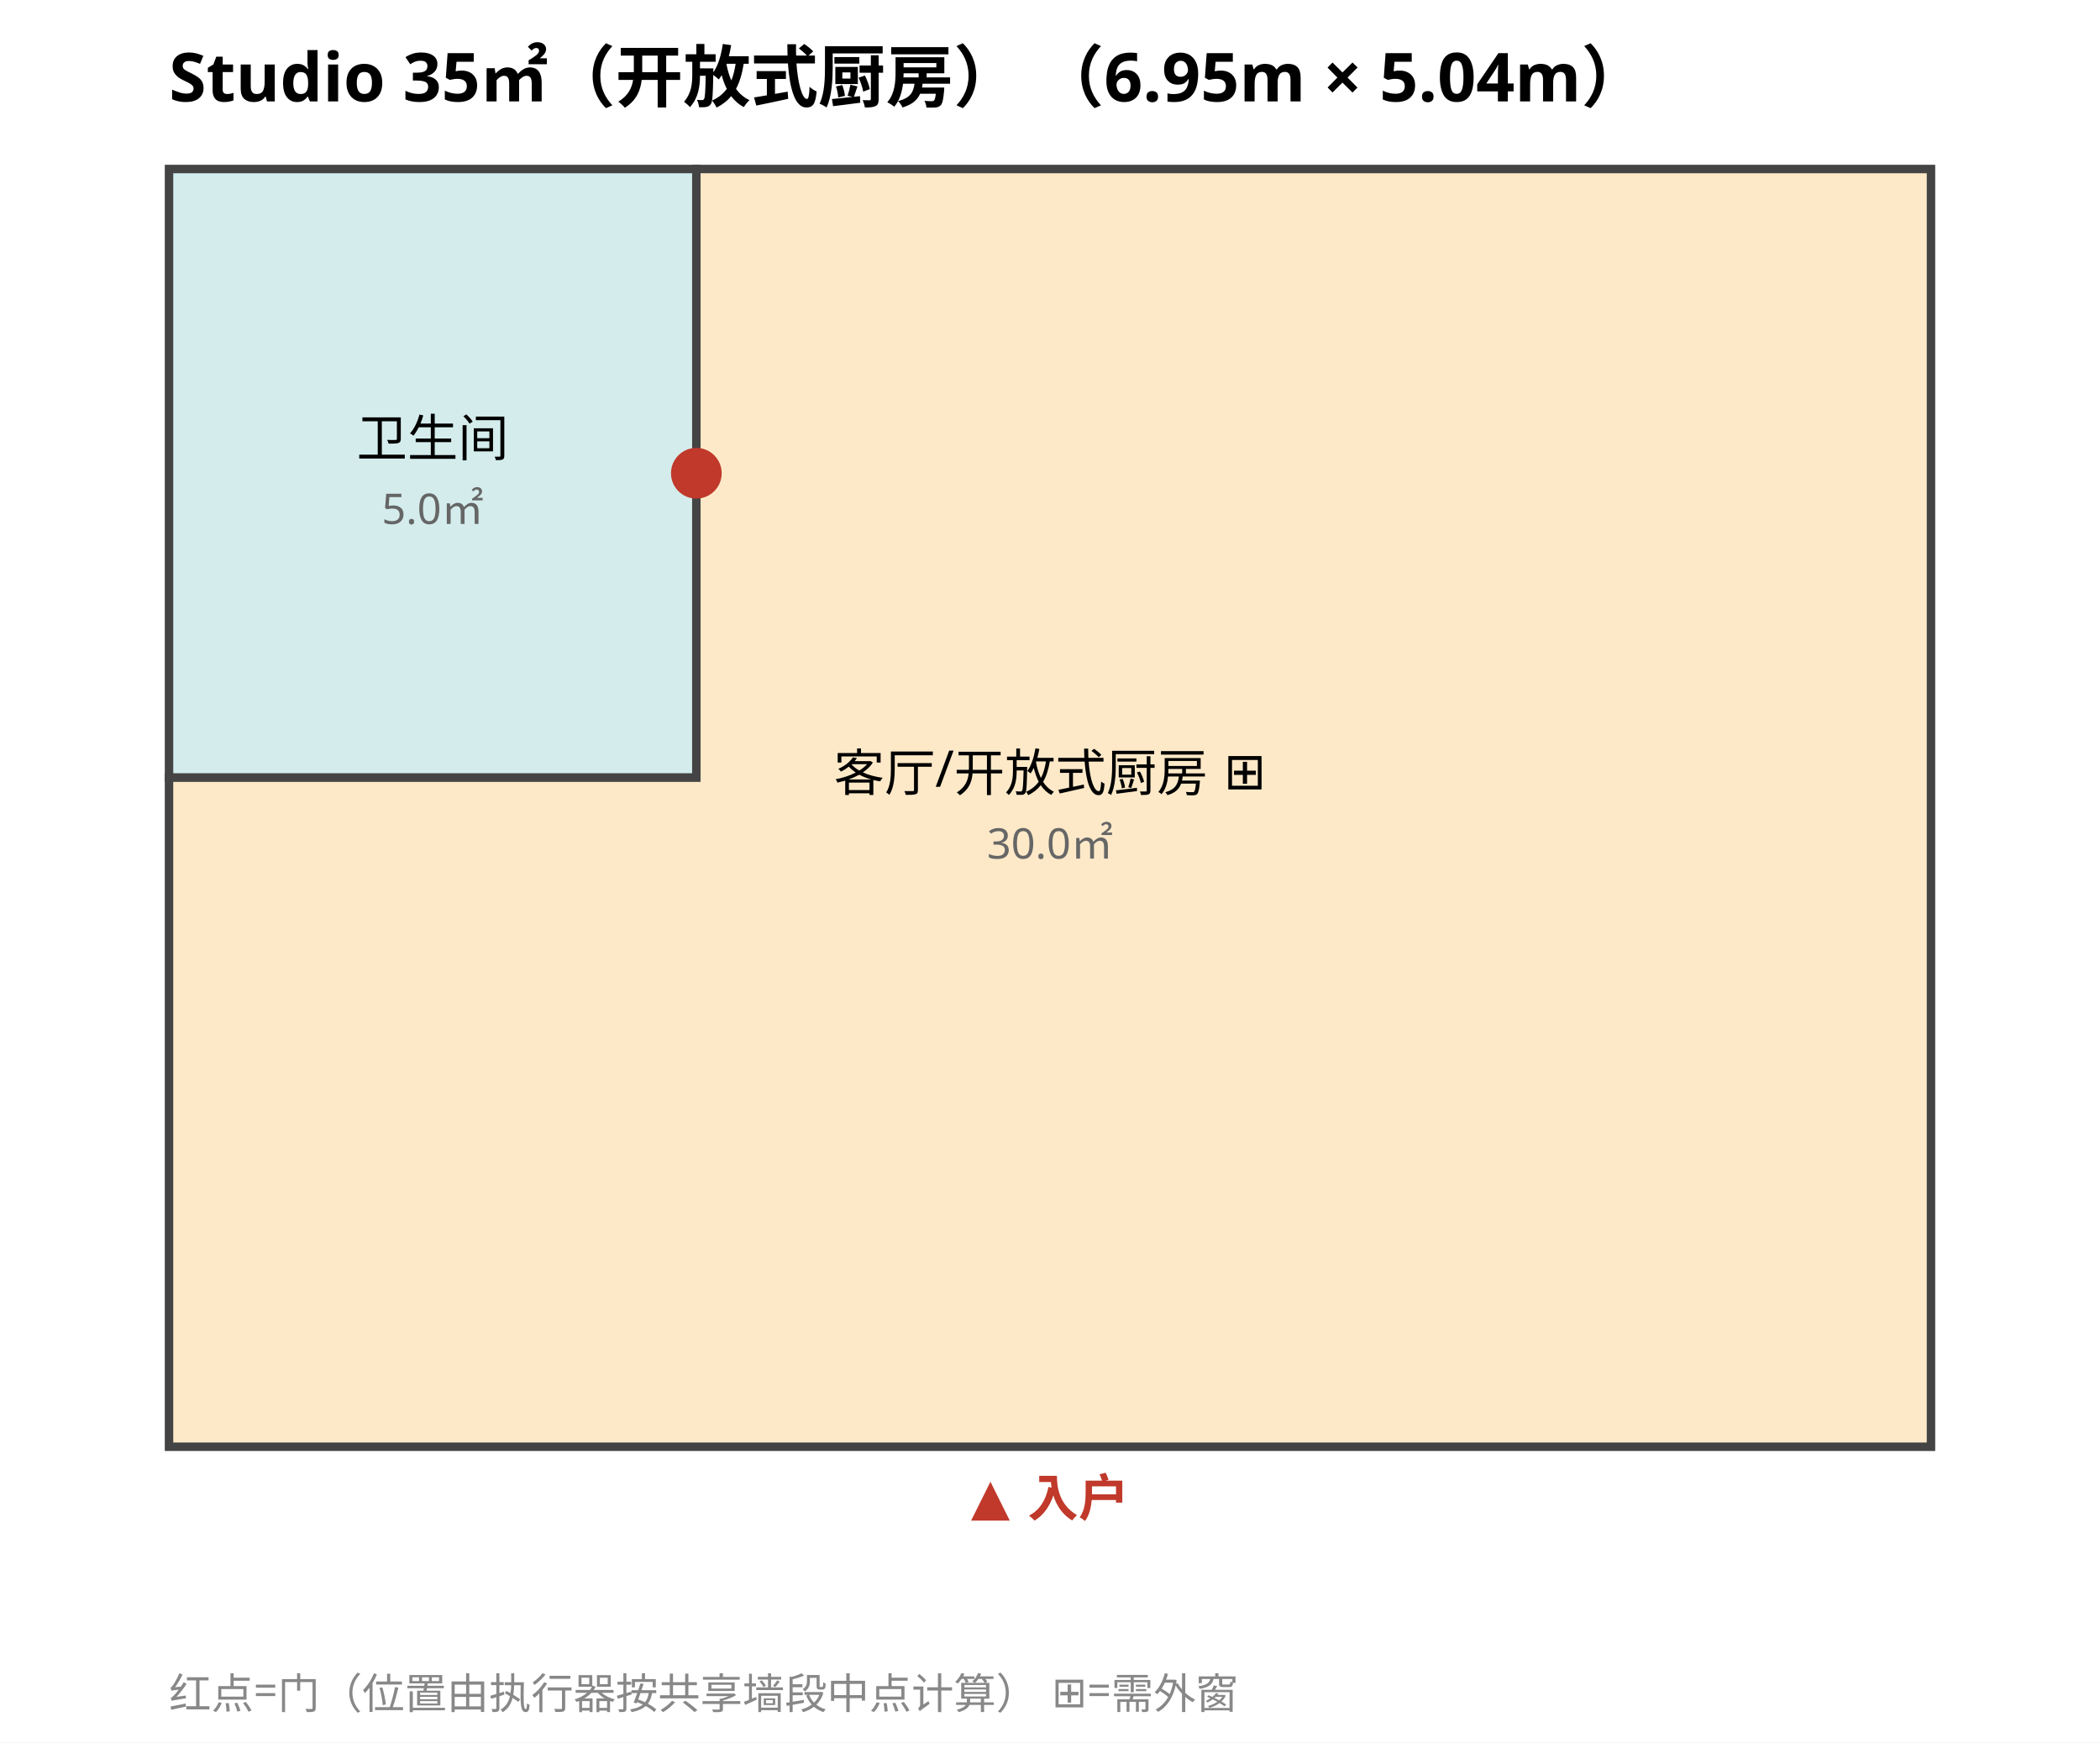
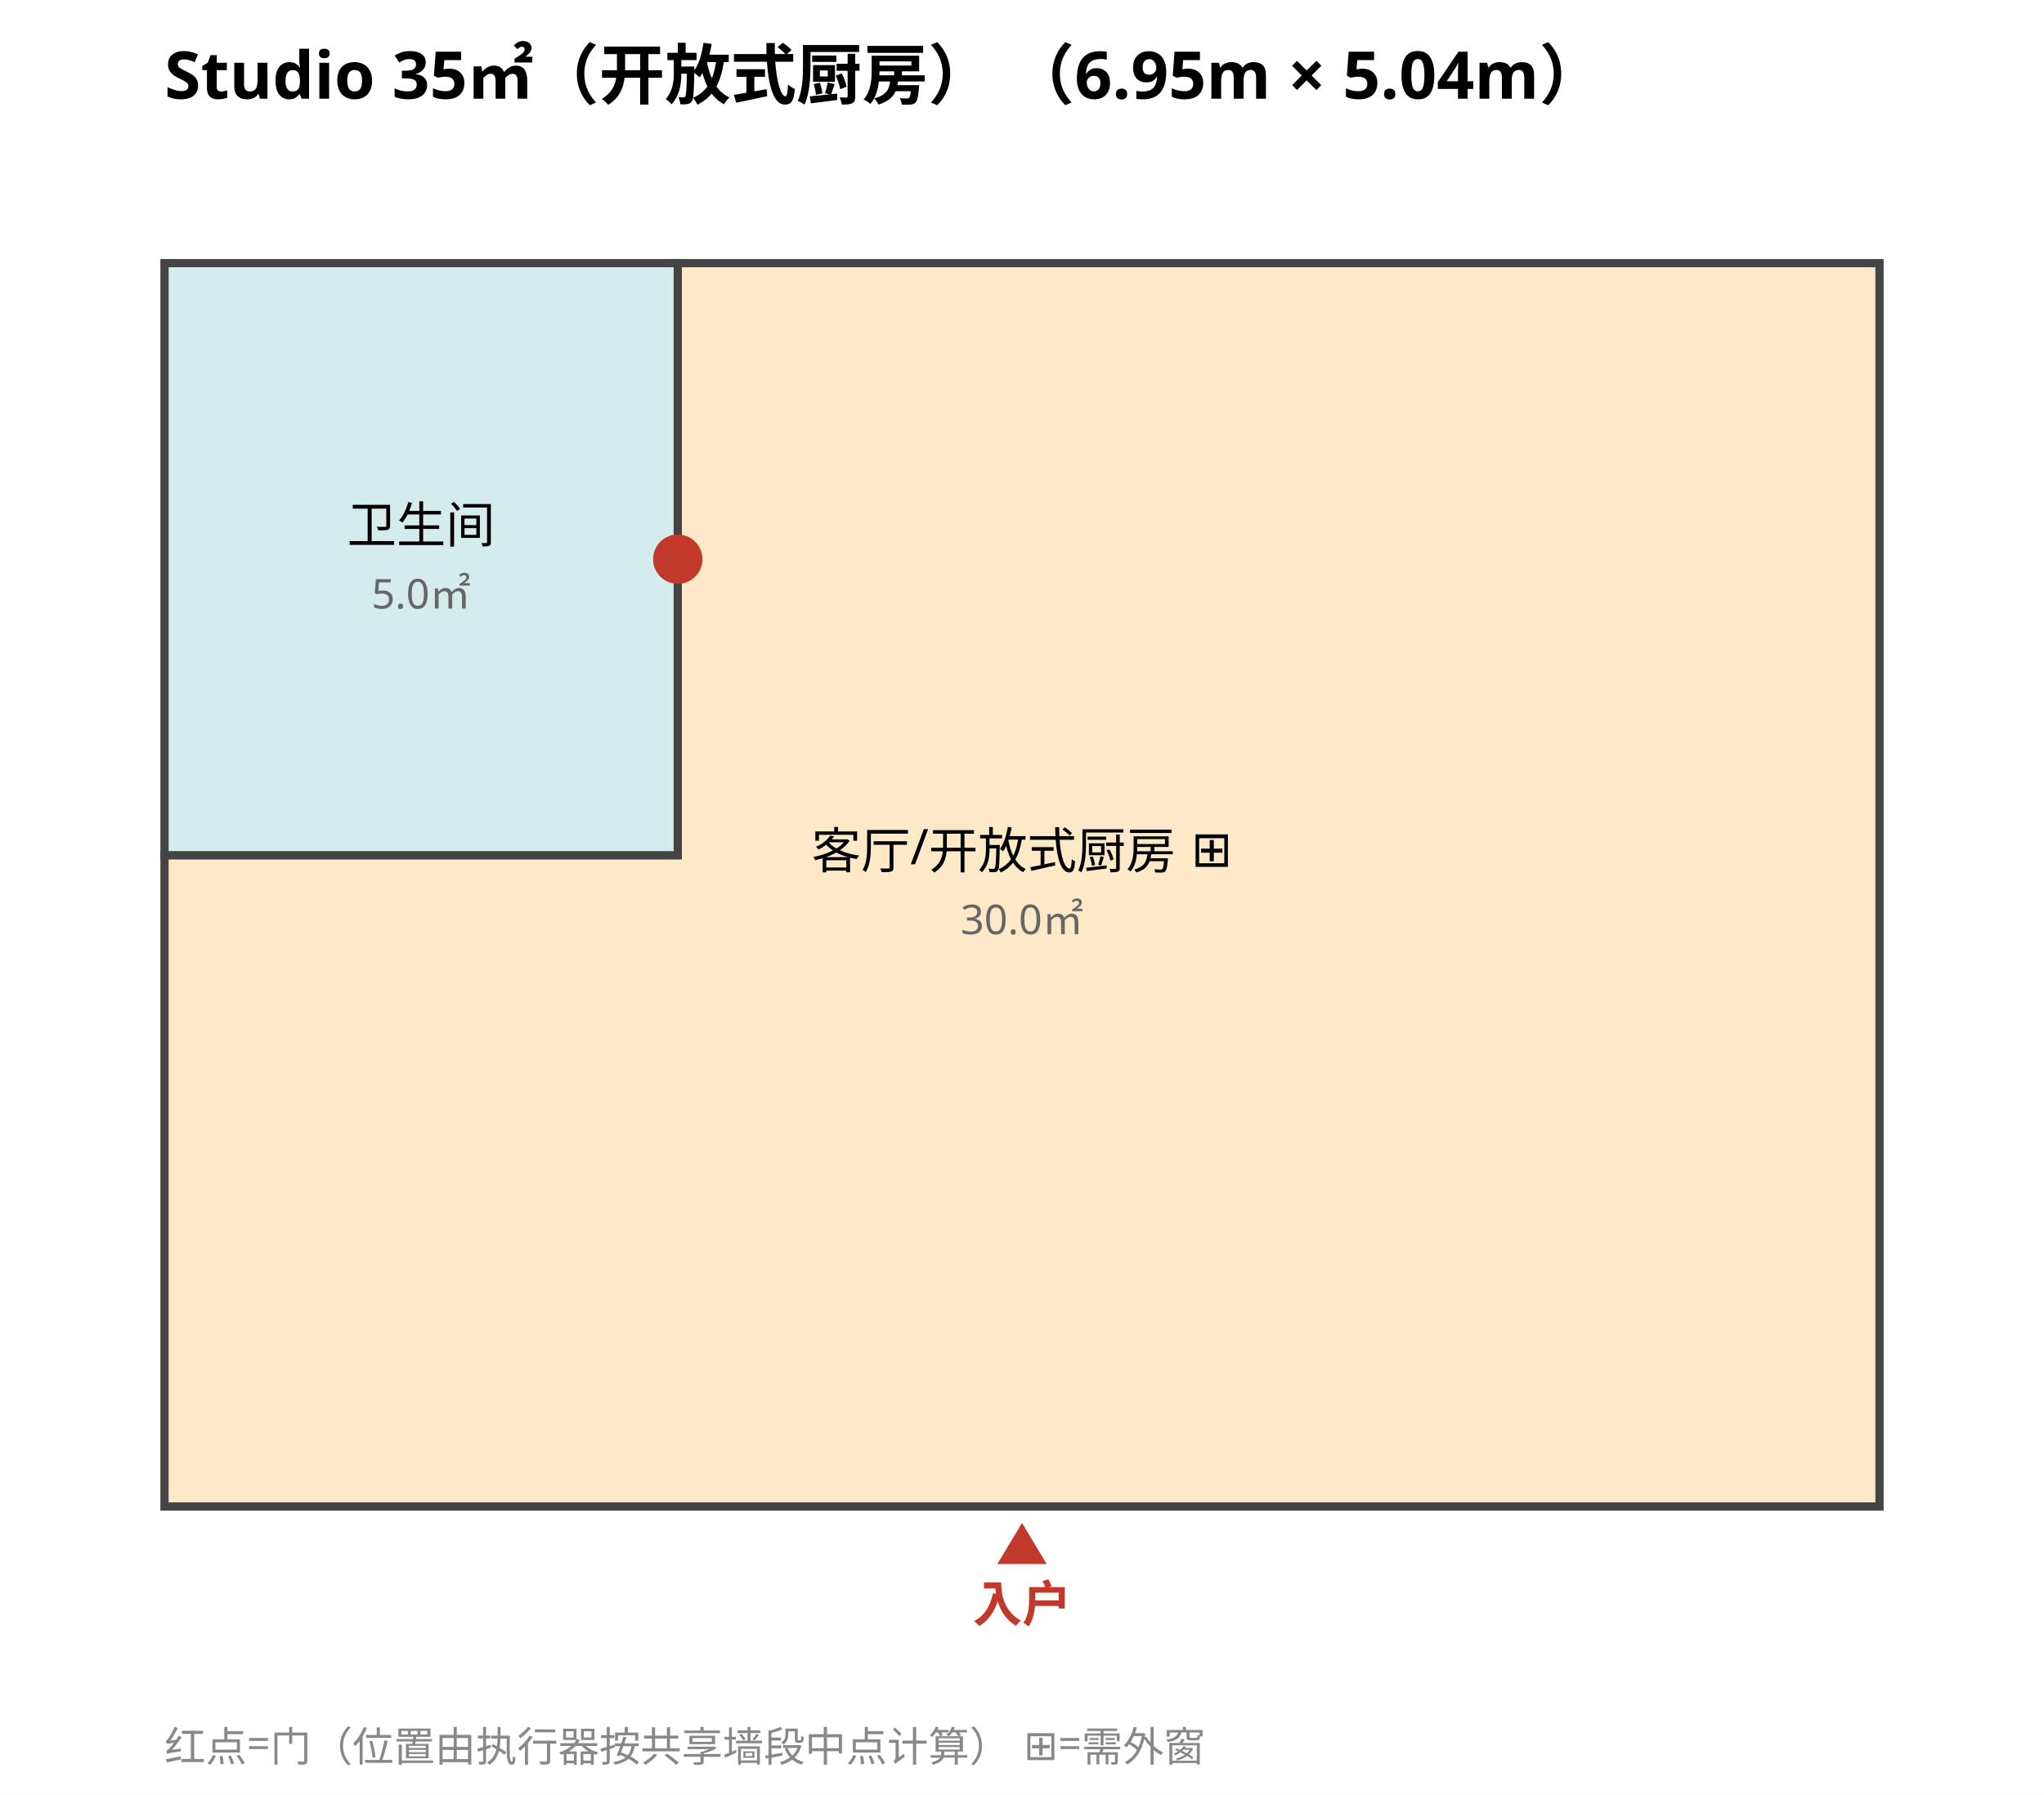
- <svg xmlns="http://www.w3.org/2000/svg" viewBox="0 0 497 412.4" font-family="sans-serif">
-   <rect width="497" height="412.4" fill="white" />
+ <svg xmlns="http://www.w3.org/2000/svg" viewBox="0 0 497 436.4" font-family="sans-serif">
+   <rect width="497" height="436.4" fill="white" />
  <text x="40" y="24" font-size="16" font-weight="bold">Studio 35㎡（开放式厨房）  （6.95m × 5.04m）</text>
-   <polygon points="40,342.4 457,342.4 457,40 164.8,40 164.8,184 40,184" fill="#fde9c8" stroke="#444" stroke-width="2" />
-   <text x="248.5" y="187.2" font-size="12" text-anchor="middle">客厅/开放式厨房 ⊞</text>
-   <text x="248.5" y="203.2" font-size="10" text-anchor="middle" fill="#666">30.0㎡</text>
-   <polygon points="40,184 164.8,184 164.8,40 40,40" fill="#d4ecec" stroke="#444" stroke-width="2" />
-   <text x="102.4" y="108" font-size="12" text-anchor="middle">卫生间</text>
-   <text x="102.4" y="124" font-size="10" text-anchor="middle" fill="#666">5.0㎡</text>
-   <circle cx="164.8" cy="112" r="6" fill="#c0392b" />
-   <text x="248.5" y="358.4" font-size="12" text-anchor="middle" fill="#c0392b" font-weight="bold">▲ 入户</text>
-   <text x="40" y="404.4" font-size="10" fill="#888">红点=门（位置由执行器按共享墙段中点计算） ⊞=需外窗</text>
+   <polygon points="40,366.4 457,366.4 457,64 164.8,64 164.8,208 40,208" fill="#fde9c8" stroke="#444" stroke-width="2" />
+   <text x="248.5" y="211.2" font-size="12" text-anchor="middle">客厅/开放式厨房 ⊞</text>
+   <text x="248.5" y="227.2" font-size="10" text-anchor="middle" fill="#666">30.0㎡</text>
+   <polygon points="40,208 164.8,208 164.8,64 40,64" fill="#d4ecec" stroke="#444" stroke-width="2" />
+   <text x="102.4" y="132" font-size="12" text-anchor="middle">卫生间</text>
+   <text x="102.4" y="148" font-size="10" text-anchor="middle" fill="#666">5.0㎡</text>
+   <circle cx="164.8" cy="136" r="6" fill="#c0392b" />
+   <polygon points="242.5,380.4 254.5,380.4 248.5,370.4" fill="#c0392b" />
+   <text x="248.5" y="394.4" font-size="12" text-anchor="middle" fill="#c0392b" font-weight="bold">入户</text>
+   <text x="40" y="428.4" font-size="10" fill="#888">红点=门（位置由执行器按共享墙段中点计算） ⊞=需外窗</text>
</svg>
